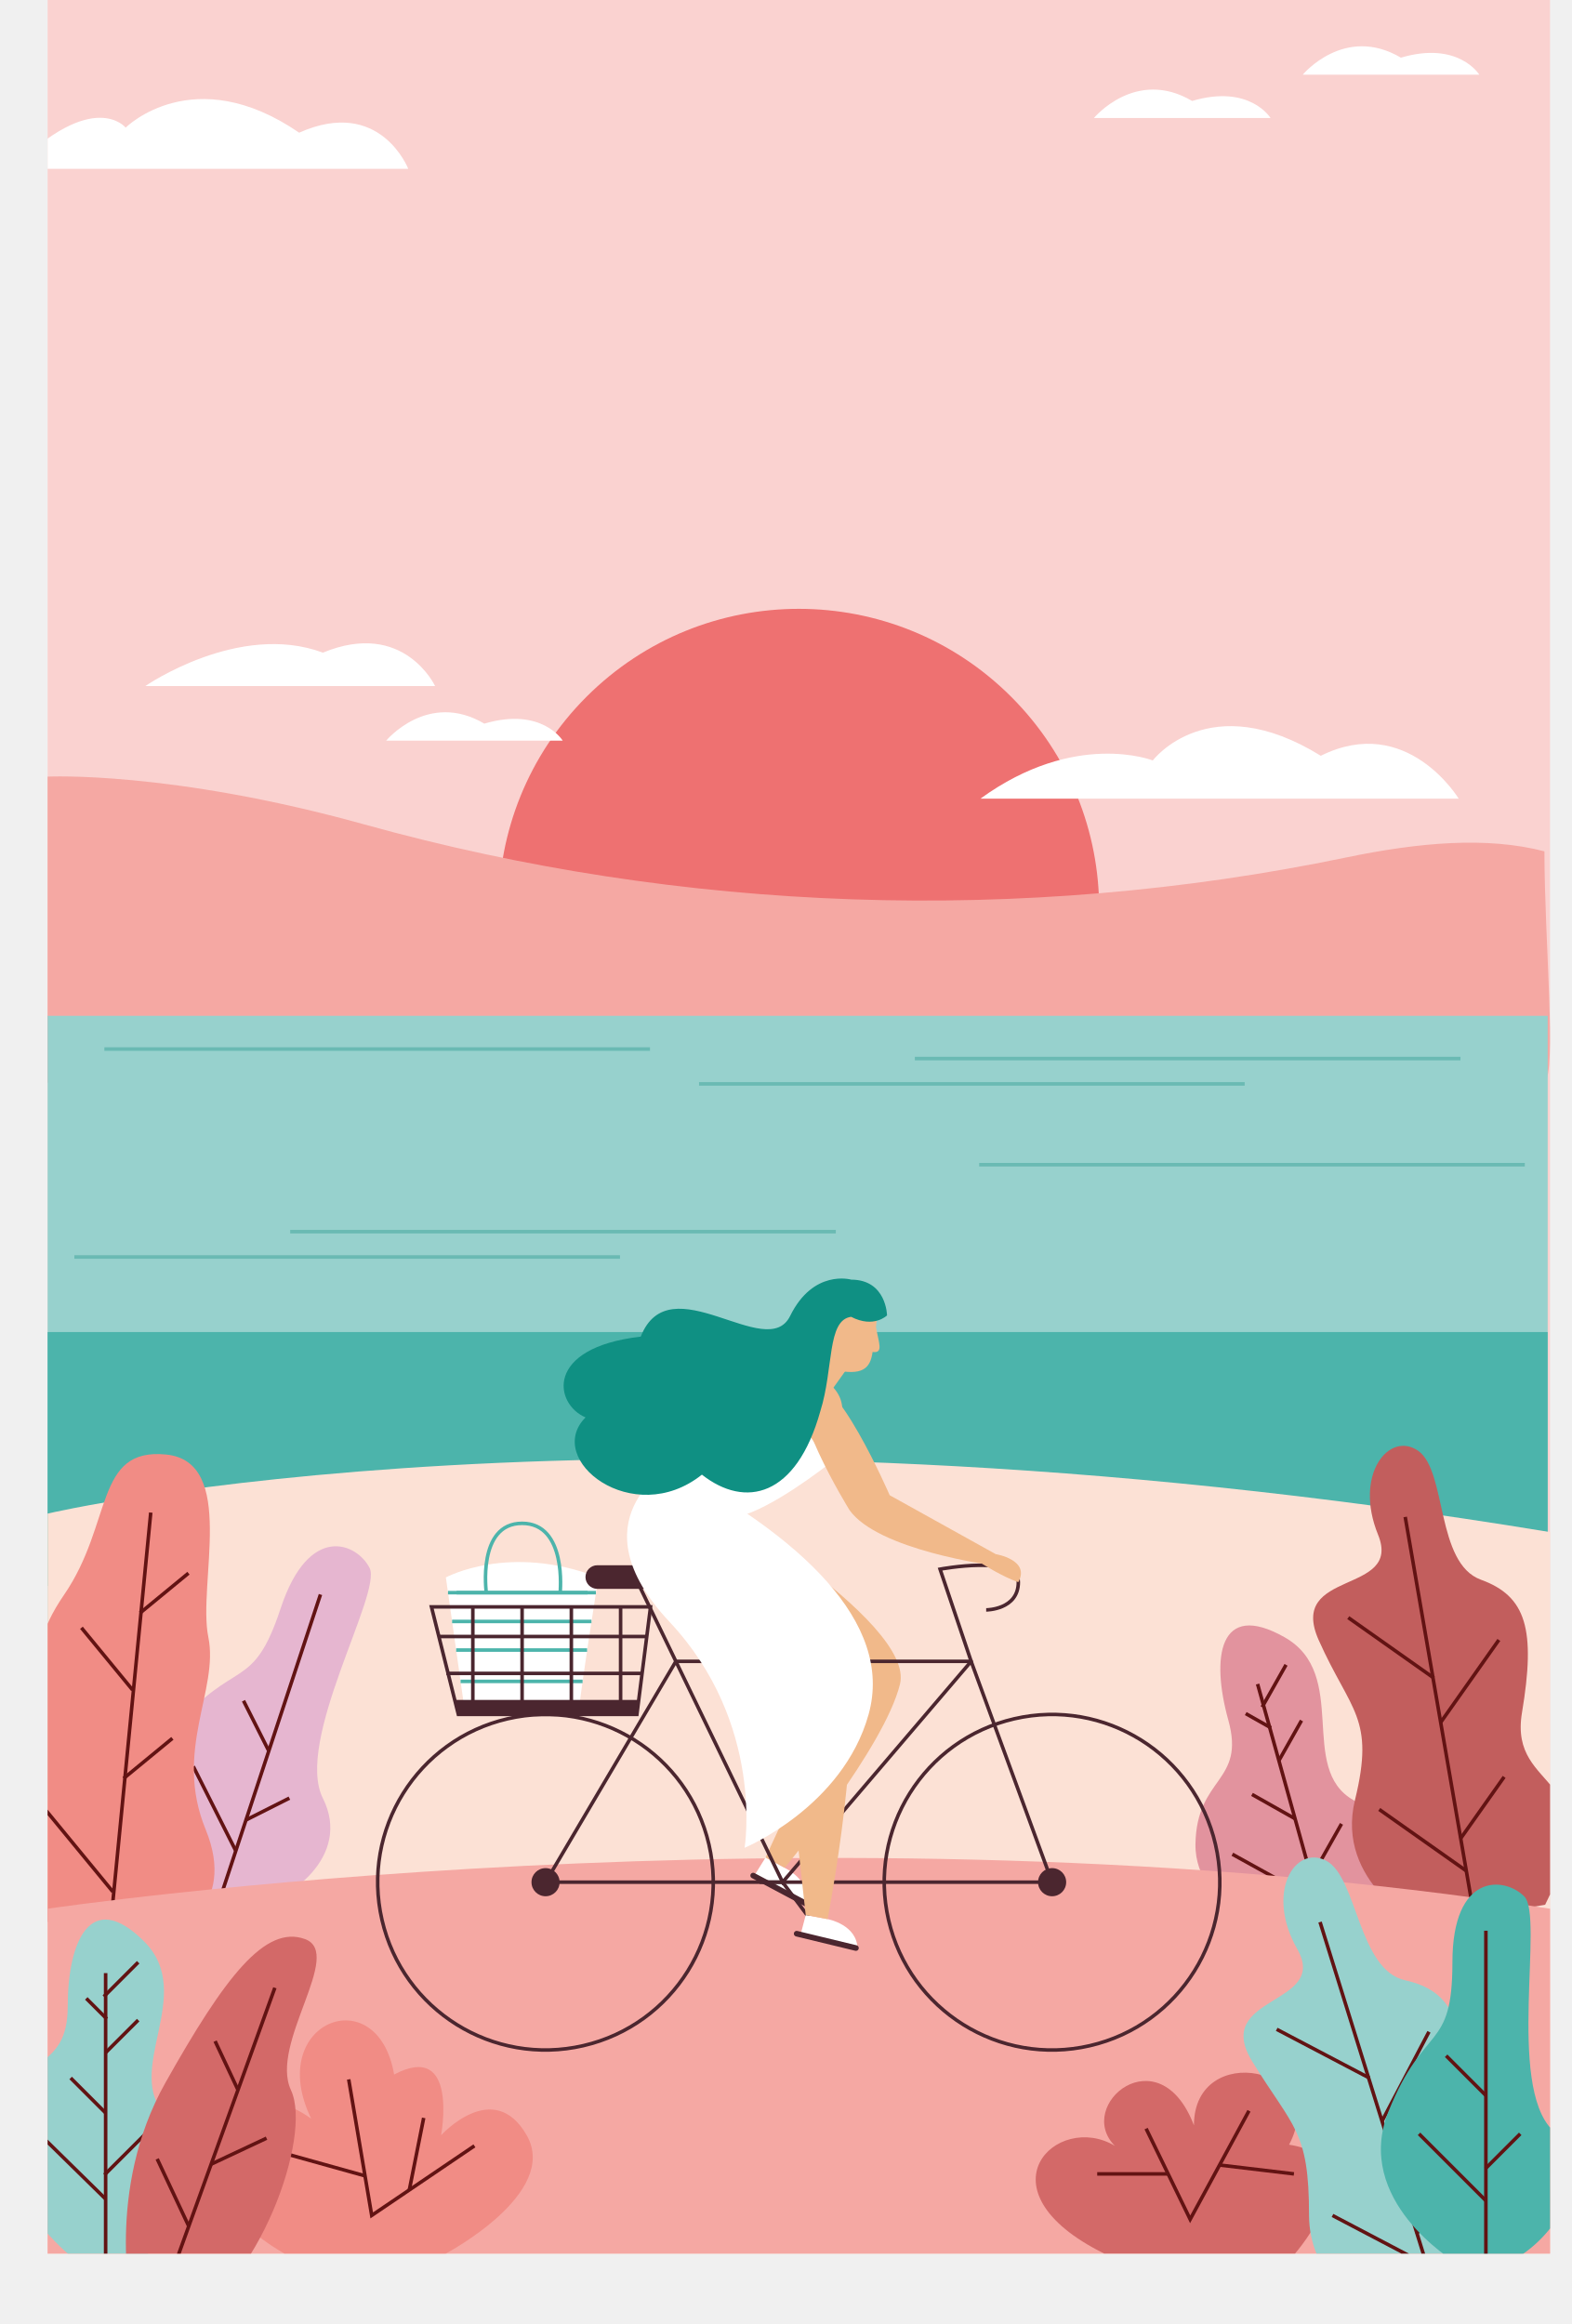
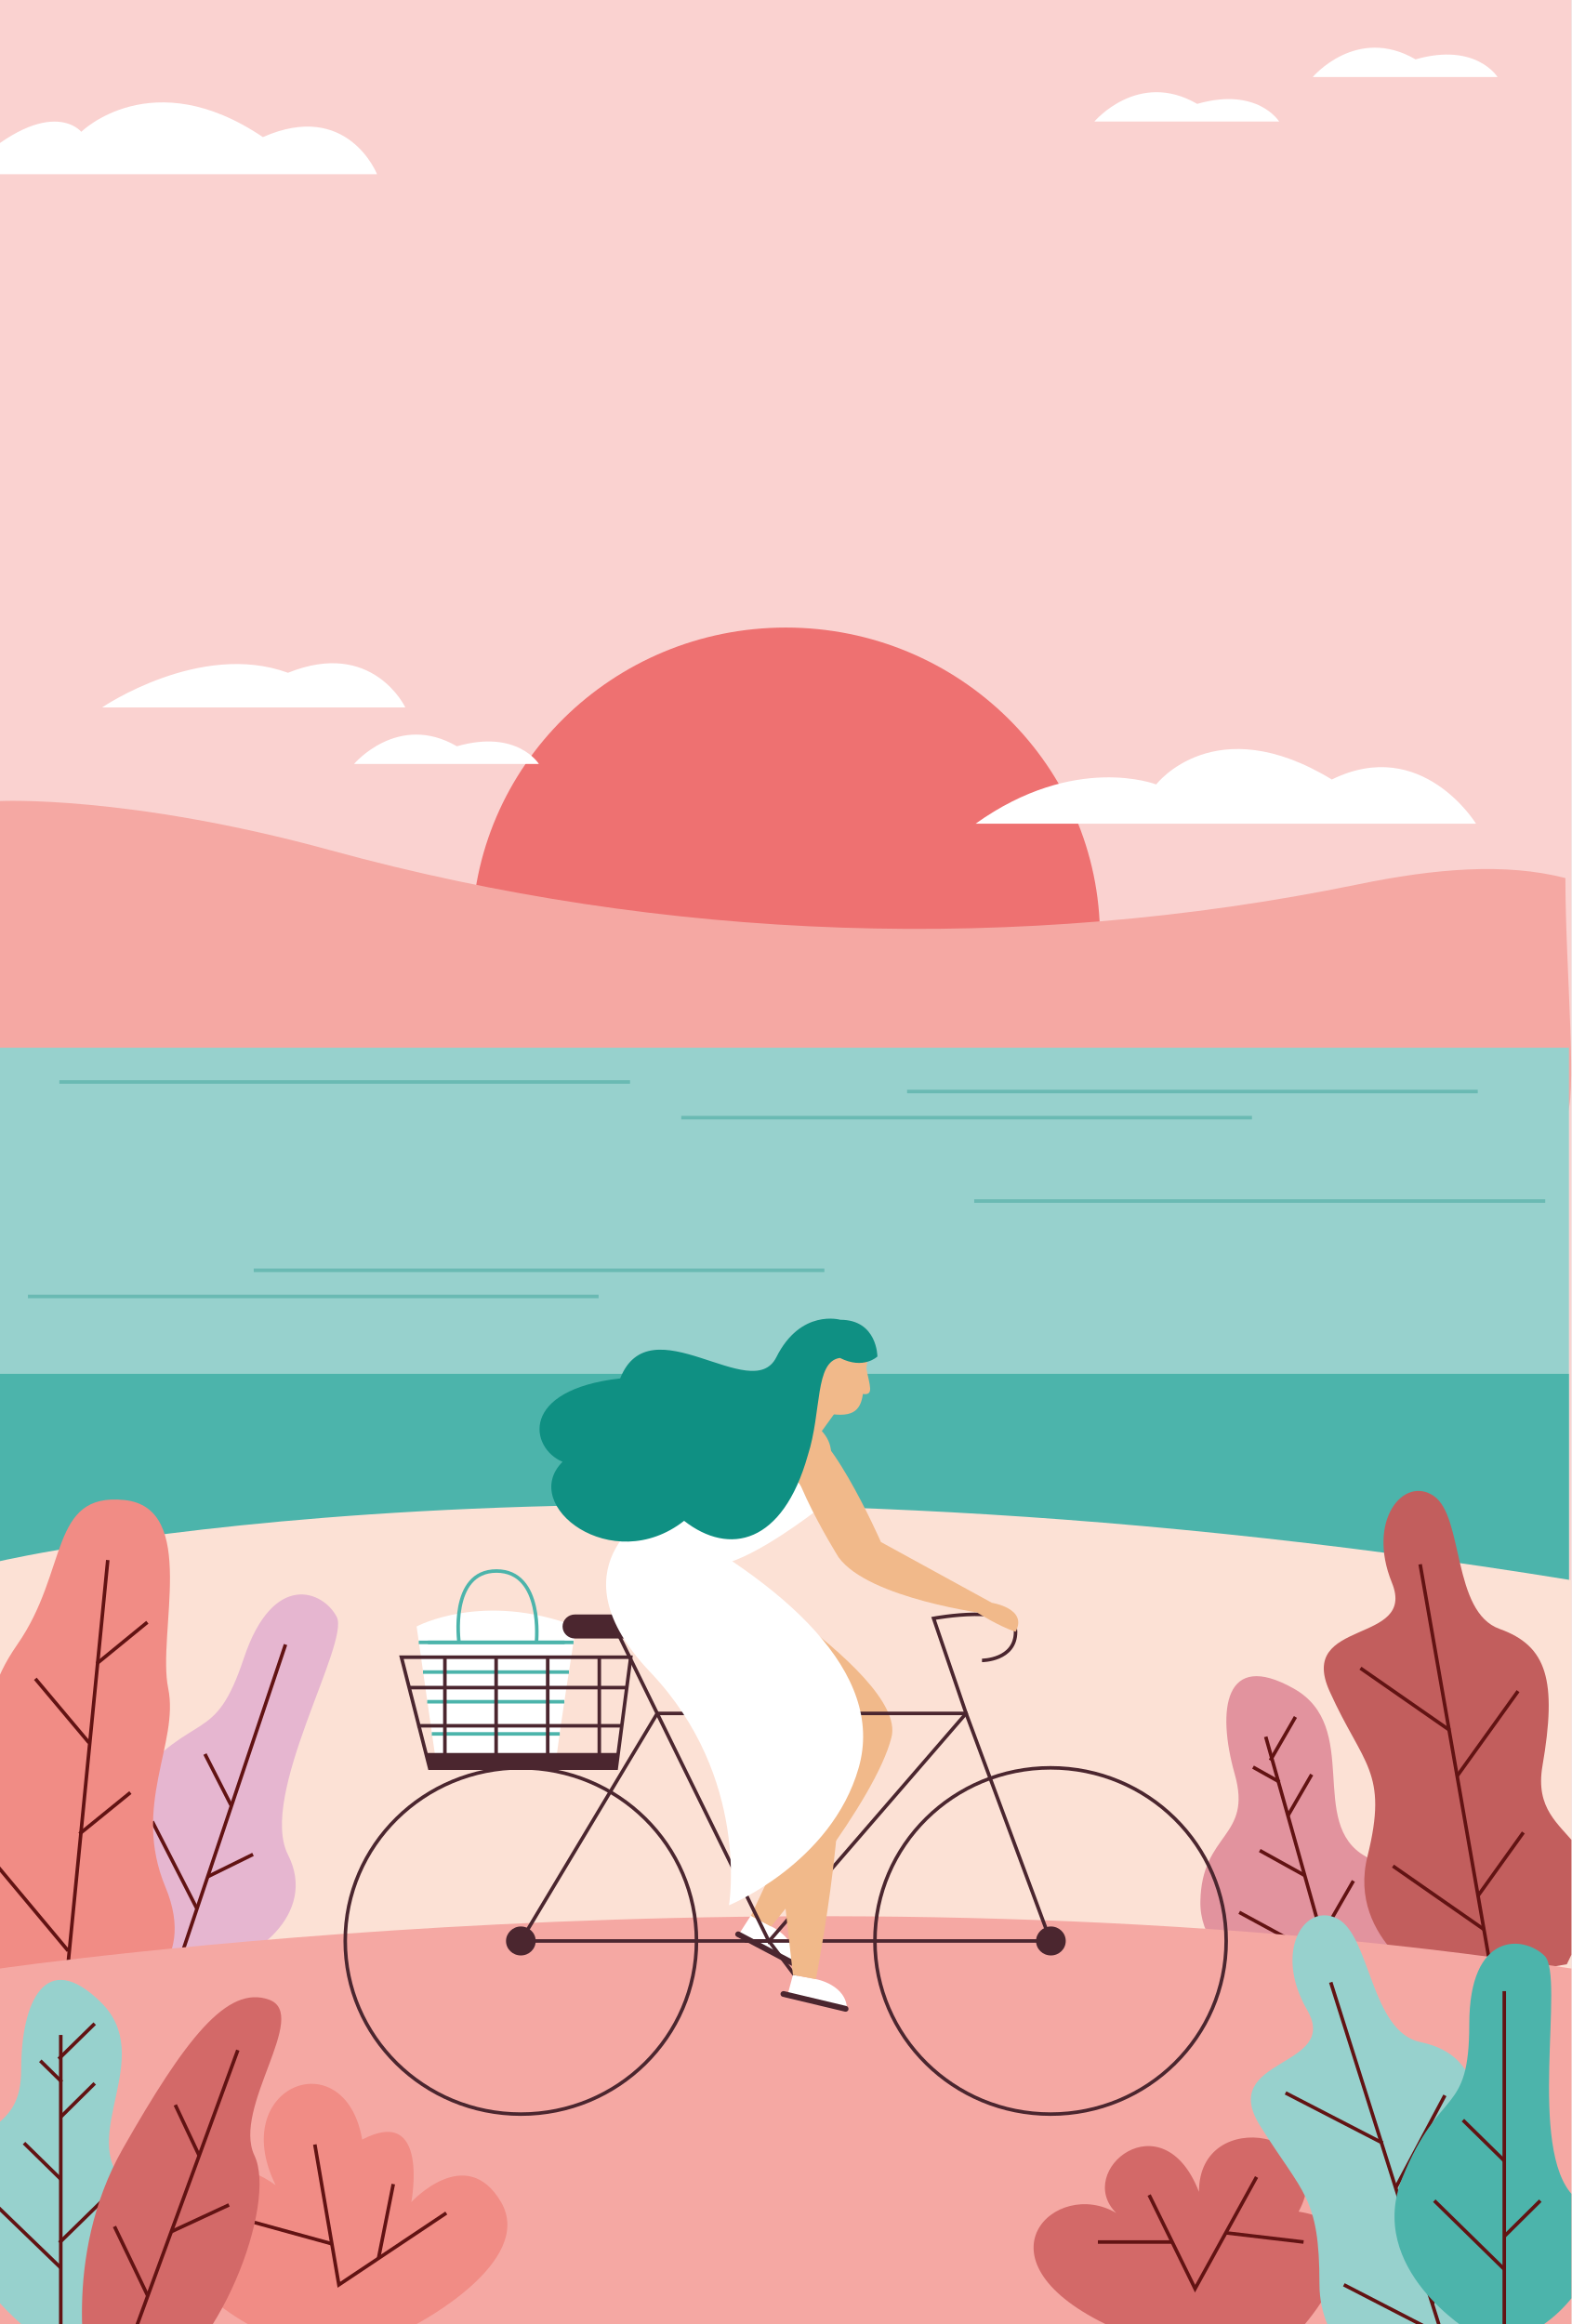
- <svg xmlns="http://www.w3.org/2000/svg" id="uuid-8d083b06-14c9-4e0a-9ca7-8e52d20c65e3" width="156.89mm" height="232.03mm" viewBox="0 0 444.72 657.73">
-   <defs>
-     <style>.uuid-fee542cb-d827-4424-8496-3e47b1b0be53{fill:#4b262f;}.uuid-ed817b72-ea6d-4217-8754-c15bd5eefc55{fill:#fff;}.uuid-97805b66-be12-491e-ab09-002e4a54b644{fill:#f1b98a;}.uuid-5facd4bb-029c-4dc2-be3c-738e0e83f423{fill:#97d1cd;}.uuid-7350f797-0018-4efa-9515-e8e4d6759f59{fill:#ee7171;}.uuid-3248cd77-bc9c-4960-b212-29dbc7106936{fill:#f18c85;}.uuid-c5bf0bce-3a7a-4821-9f1d-51b8589902f7{fill:#d36968;}.uuid-96b273d7-5d5b-4262-a2ff-9ff986306f37{stroke:#621313;}.uuid-96b273d7-5d5b-4262-a2ff-9ff986306f37,.uuid-251d2321-7431-419d-b2fc-25b79095cf71,.uuid-f9908c33-9796-46ba-8964-a58cbea7faf1,.uuid-79826f52-2c5b-44ac-b264-cf03c0e053c1,.uuid-c4d93721-81eb-4cd0-aa9f-e7097da41838{fill:none;}.uuid-96b273d7-5d5b-4262-a2ff-9ff986306f37,.uuid-251d2321-7431-419d-b2fc-25b79095cf71,.uuid-79826f52-2c5b-44ac-b264-cf03c0e053c1,.uuid-c4d93721-81eb-4cd0-aa9f-e7097da41838{stroke-miterlimit:10;}.uuid-0133b55e-bd1b-4151-a02f-c9bc35e1bb39{fill:#4cb4ab;}.uuid-b096e0b6-a6eb-4996-858b-5e8a1e6f989c{clip-path:url(#uuid-a4c3b7c9-53d1-42aa-82ed-11cfda589205);}.uuid-cb315361-3d31-46ab-8ca5-880c1285912a{fill:#e2939e;}.uuid-251d2321-7431-419d-b2fc-25b79095cf71{stroke:#6abab3;}.uuid-fbb47bb7-8f28-493b-ab1e-dca869b6a599{fill:#f5a8a3;}.uuid-9eabc5b3-6e9d-40c0-81b8-ffb3d51d92bd{fill:#0f9083;}.uuid-71c72690-e3dc-4f9e-9cd9-9ca973a6ae3c{fill:#e6b6d0;}.uuid-79826f52-2c5b-44ac-b264-cf03c0e053c1{stroke:#4cb4ab;}.uuid-876f0a91-3b66-49c3-a63b-7f46e950fed5{fill:#fce1d5;}.uuid-c4d93721-81eb-4cd0-aa9f-e7097da41838{stroke:#4b262f;}.uuid-2214e66c-b284-458d-8e6e-8535ea18818c{fill:#c25e5d;}.uuid-884b608a-a898-48ed-afba-264c99ea6782{fill:#fad2d0;}</style>
-     <clipPath id="uuid-a4c3b7c9-53d1-42aa-82ed-11cfda589205">
-       <rect class="uuid-f9908c33-9796-46ba-8964-a58cbea7faf1" x="13.47" width="425.2" height="637.8" />
-     </clipPath>
-   </defs>
+ <svg xmlns="http://www.w3.org/2000/svg" xmlns:xlink="http://www.w3.org/1999/xlink" version="1.1" id="uuid-8d083b06-14c9-4e0a-9ca7-8e52d20c65e3" x="0px" y="0px" viewBox="0 0 444.7 657.7" style="enable-background:new 0 0 444.7 657.7;" xml:space="preserve">
+   <style type="text/css">
+ 	.st0{clip-path:url(#SVGID_00000176009146242914259720000004368096395701066404_);}
+ 	.st1{fill:#FAD2D0;}
+ 	.st2{fill:#EE7171;}
+ 	.st3{fill:#F5A8A3;}
+ 	.st4{fill:#97D1CD;}
+ 	.st5{fill:#4CB4AB;}
+ 	.st6{fill:#FCE1D5;}
+ 	.st7{fill:#E2939E;}
+ 	.st8{fill:none;stroke:#621313;stroke-width:1;stroke-miterlimit:10;}
+ 	.st9{fill:#C25E5D;}
+ 	.st10{fill:#E6B6D0;}
+ 	.st11{fill:#F18C85;}
+ 	.st12{fill:#FFFFFF;}
+ 	.st13{fill:#D36968;}
+ 	.st14{fill:none;stroke:#6ABAB3;stroke-width:1;stroke-miterlimit:10;}
+ 	.st15{fill:none;stroke:#4CB4AB;stroke-width:1;stroke-miterlimit:10;}
+ 	.st16{fill:#F1B98A;}
+ 	.st17{fill:none;stroke:#4B262F;stroke-width:1;stroke-miterlimit:10;}
+ 	.st18{fill:#4B262F;}
+ 	.st19{fill:#0F9083;}
+ </style>
  <g id="uuid-cc4f861b-452c-422a-942f-8e5f24dd1a61">
    <g>
-       <g class="uuid-b096e0b6-a6eb-4996-858b-5e8a1e6f989c">
-         <g>
-           <rect class="uuid-884b608a-a898-48ed-afba-264c99ea6782" x="13.47" width="425.2" height="637.8" />
-           <circle class="uuid-7350f797-0018-4efa-9515-e8e4d6759f59" cx="226.07" cy="257.31" r="85" transform="translate(-115.73 235.22) rotate(-45)" />
-           <path class="uuid-fbb47bb7-8f28-493b-ab1e-dca869b6a599" d="M13.47,219.8s34.75-1.74,89.72,13.55c89.76,24.97,185.98,28.39,277.67,9.35,20.85-4.33,39.97-5.98,56.22-1.76,0,25.24,3.56,62.41,0,65.48s-423.61,0-423.61,0v-86.62Z" />
-           <rect class="uuid-5facd4bb-029c-4dc2-be3c-738e0e83f423" x="13.47" y="287.49" width="424.53" height="220.47" />
-           <rect class="uuid-0133b55e-bd1b-4151-a02f-c9bc35e1bb39" x="13.47" y="377" width="424.53" height="71.83" />
-           <path class="uuid-876f0a91-3b66-49c3-a63b-7f46e950fed5" d="M13.47,428.37s161.68-38.18,425.2,5.24v204.19H13.47v-209.43Z" />
+       <g>
+         <defs>
+           <rect id="SVGID_1_" width="444.7" height="657.7" />
+         </defs>
+         <clipPath id="SVGID_00000174580665806436880470000006570472388560819388_">
+           <use xlink:href="#SVGID_1_" style="overflow:visible;" />
+         </clipPath>
+         <g style="clip-path:url(#SVGID_00000174580665806436880470000006570472388560819388_);">
          <g>
+             <rect class="st1" width="444.7" height="657.7" />
+             <ellipse class="st2" cx="222.4" cy="265.3" rx="88.9" ry="87.7" />
+             <path class="st3" d="M0,226.7c0,0,36.3-1.8,93.8,14c93.9,25.7,194.5,29.3,290.4,9.6c21.8-4.5,41.8-6.2,58.8-1.8       c0,26,3.7,64.4,0,67.5C439.3,319.2,0,316,0,316L0,226.7L0,226.7z" />
+             <rect y="296.5" class="st4" width="444" height="227.4" />
+             <rect y="388.8" class="st5" width="444" height="74.1" />
+             <path class="st6" d="M0,441.8c0,0,169.1-39.4,444.7,5.4v210.6H0V441.8z" />
            <g>
-               <path class="uuid-cb315361-3d31-46ab-8ca5-880c1285912a" d="M365.07,549.57s-27.03-8.48-26.75-27.63,14.22-17.41,9.3-35.11c-4.92-17.69-2.73-34,15.89-23.48,18.63,10.52,3.6,37.13,19.56,46.14,15.96,9.02,1.49,34.65,1.49,34.65l-19.49,5.42Z" />
-               <line class="uuid-96b273d7-5d5b-4262-a2ff-9ff986306f37" x1="355.9" y1="476.6" x2="375.87" y2="548.39" />
-               <line class="uuid-96b273d7-5d5b-4262-a2ff-9ff986306f37" x1="348.76" y1="524.78" x2="373.04" y2="538.2" />
-               <line class="uuid-96b273d7-5d5b-4262-a2ff-9ff986306f37" x1="379.65" y1="516.18" x2="370.89" y2="531.7" />
-               <line class="uuid-96b273d7-5d5b-4262-a2ff-9ff986306f37" x1="354.32" y1="507.85" x2="366.51" y2="514.73" />
-               <line class="uuid-96b273d7-5d5b-4262-a2ff-9ff986306f37" x1="368.33" y1="486.94" x2="361.93" y2="498.28" />
-               <line class="uuid-96b273d7-5d5b-4262-a2ff-9ff986306f37" x1="352.54" y1="484.97" x2="359.69" y2="489.01" />
-               <line class="uuid-96b273d7-5d5b-4262-a2ff-9ff986306f37" x1="363.95" y1="471.17" x2="357.19" y2="483.14" />
+               <g>
+                 <path class="st7" d="M367.7,566.7c0,0-28.3-8.7-28-28.5c0.3-19.7,14.9-18,9.7-36.2c-5.1-18.2-2.9-35.1,16.6-24.2         c19.5,10.8,3.8,38.3,20.5,47.6c16.7,9.3,1.6,35.7,1.6,35.7L367.7,566.7L367.7,566.7z" />
+                 <line class="st8" x1="358.2" y1="491.5" x2="379" y2="565.5" />
+                 <line class="st8" x1="350.7" y1="541.2" x2="376.1" y2="555" />
+                 <line class="st8" x1="383" y1="532.3" x2="373.8" y2="548.3" />
+                 <line class="st8" x1="356.5" y1="523.7" x2="369.3" y2="530.8" />
+                 <line class="st8" x1="371.2" y1="502.2" x2="364.5" y2="513.8" />
+                 <line class="st8" x1="354.6" y1="500.1" x2="362.1" y2="504.3" />
+                 <line class="st8" x1="366.6" y1="485.9" x2="359.5" y2="498.2" />
+               </g>
+               <g>
+                 <path class="st9" d="M406.6,562.1c0,0-25.6-12.8-19.6-36.8c6-24.1-1.3-25.7-10.7-46.6c-9.5-20.9,24.8-13.1,17.6-30.8         s3.4-30.4,11.9-24.5c8.5,5.9,5.1,32.8,18.6,37.6c13.4,4.8,16.3,14.5,12.1,38.8c-4.1,24.3,26.9,16.6,6.9,56.1         C422.3,559.5,406.6,562.1,406.6,562.1L406.6,562.1z" />
+                 <line class="st8" x1="401.9" y1="442.7" x2="422.5" y2="560.7" />
+                 <line class="st8" x1="385" y1="472.1" x2="410.3" y2="489.7" />
+                 <line class="st8" x1="429.6" y1="478.6" x2="412.3" y2="502.7" />
+                 <line class="st8" x1="394.2" y1="528.1" x2="419.9" y2="546" />
+                 <line class="st8" x1="431.1" y1="518.6" x2="418.2" y2="536.6" />
+               </g>
+               <g>
+                 <path class="st10" d="M81.5,524.9C73,508.2,99.1,465,95.3,457.6c-3.8-7.4-18-13.2-26.3,11.7s-13.4,14-31.8,35.4         s4.5,47.7,4.5,47.7l15.7,5.1C71.9,555.5,90,541.6,81.5,524.9L81.5,524.9z" />
+                 <line class="st8" x1="80.8" y1="465.4" x2="50.1" y2="557" />
+                 <line class="st8" x1="43.1" y1="515.5" x2="55.7" y2="540.1" />
+                 <line class="st8" x1="58" y1="496.4" x2="65.4" y2="510.9" />
+                 <line class="st8" x1="71.6" y1="524.8" x2="58.6" y2="531.2" />
+               </g>
+               <g>
+                 <path class="st11" d="M-0.4,560.9c0,0-21.6-21.2-9.2-45s0-29.6,14.5-50.5c14.5-20.8,9-43,30.2-40.9s9.3,37.8,12.5,53.3         c3.2,15.5-10.4,33.1-0.8,56.2c9.6,23-10.1,30.5-10.1,30.5L-0.4,560.9L-0.4,560.9z" />
+                 <line class="st8" x1="30.5" y1="441.5" x2="18.4" y2="564.5" />
+                 <line class="st8" x1="10" y1="475.1" x2="25.2" y2="493.2" />
+                 <line class="st8" x1="41.7" y1="459.1" x2="27.4" y2="470.8" />
+                 <line class="st8" x1="36.9" y1="507.3" x2="22.5" y2="519" />
+                 <line class="st8" x1="-3.5" y1="524.8" x2="19.3" y2="552.1" />
+               </g>
+             </g>
+             <path class="st3" d="M0,557.1c0,0,227.9-33.3,444.7,0v100.6H0V557.1z" />
+             <path class="st12" d="M-10.4,49.3h117.1c0,0-8.3-21.1-32.3-10.5c-31.4-21.2-51.4-1.5-51.4-1.5S13.6,25.6-10.4,49.3z" />
+             <path class="st12" d="M28.9,200.2h85.8c0,0-9.2-19.5-33.2-9.8C56.6,181.3,28.9,200.2,28.9,200.2z" />
+             <path class="st12" d="M309.7,34.4H362c0,0-6.1-9.9-23.2-5C322.1,19.7,309.7,34.4,309.7,34.4z" />
+             <path class="st12" d="M371.5,21.8h52.3c0,0-6.1-9.9-23.2-5C383.9,7.1,371.5,21.8,371.5,21.8z" />
+             <path class="st12" d="M100.2,216.2h52.3c0,0-6.1-9.9-23.2-5C112.6,201.5,100.2,216.2,100.2,216.2z" />
+             <path class="st12" d="M276.1,233.1h141.6c0,0-15.3-25-40.8-12.5c-33.2-20.2-49.7,1.4-49.7,1.4S304.2,213,276.1,233.1       L276.1,233.1z" />
+             <g>
+               <g>
+                 <path class="st11" d="M78,618.4c-13.9-28.2,19.6-41.1,24.5-12.9c19.2-10,13.9,17.7,13.9,17.7s15.5-16.9,25.4,0         c9.8,16.9-23.9,34.5-23.9,34.5H70.1C30.2,635.1,51.8,599.8,78,618.4L78,618.4z" />
+                 <line class="st8" x1="111.3" y1="618.1" x2="107.1" y2="639.2" />
+                 <polyline class="st8" points="126.3,626.3 95.9,646.6 89.1,606.9        " />
+                 <line class="st8" x1="63.8" y1="626.7" x2="93.9" y2="635" />
+               </g>
+               <g>
+                 <path class="st13" d="M315.9,626.3c-12.1-11.9,13.1-32.6,23.4-6c0-25,40.4-16.9,28.2,5.6c26.2,4,1.8,31.8,1.8,31.8h-56.5         C274.7,639.1,298.8,616.1,315.9,626.3L315.9,626.3z" />
+                 <polyline class="st8" points="355.6,616.1 338.2,647.7 325.2,621.2        " />
+                 <line class="st8" x1="368.9" y1="634.5" x2="346.9" y2="631.9" />
+                 <line class="st8" x1="310.7" y1="634.5" x2="331.7" y2="634.5" />
+               </g>
+               <g>
+                 <path class="st4" d="M6,657.7c0,0-24.9-20.9-19.2-39.9C-7.6,598.9,6,604.5,6,585.6c0-18.9,6.8-34.5,22.6-18.9         c15.8,15.6-6.8,37.9,6.8,51.3c13.6,13.4-5.6,39.9-5.6,39.9H6z" />
+                 <line class="st8" x1="17.2" y1="575.9" x2="17.2" y2="657.7" />
+                 <line class="st8" x1="-3.5" y1="621.8" x2="17.2" y2="641.8" />
+                 <line class="st8" x1="30" y1="621.8" x2="16.8" y2="634.7" />
+                 <line class="st8" x1="6.8" y1="606.5" x2="17.2" y2="616.7" />
+                 <line class="st8" x1="26.8" y1="589.6" x2="17.2" y2="599.1" />
+                 <line class="st8" x1="11.4" y1="583.2" x2="17.5" y2="589.2" />
+                 <line class="st8" x1="26.8" y1="572.7" x2="16.6" y2="582.7" />
+               </g>
+               <g>
+                 <path class="st13" d="M72,610c-6.4-13.5,15.9-39.9,4.1-44.1S52.5,576.9,34.8,608c-17.7,31.1-9.9,65.1-9.9,65.1l14.6,5.2         C62.3,667.7,78.5,623.5,72,610L72,610z" />
+                 <line class="st8" x1="67.3" y1="580.2" x2="32.3" y2="675.7" />
+                 <line class="st8" x1="32.4" y1="630.1" x2="41.8" y2="649.7" />
+                 <line class="st8" x1="64.8" y1="624" x2="48.4" y2="631.6" />
+                 <line class="st8" x1="49.6" y1="595.7" x2="56.3" y2="609.9" />
+               </g>
+               <g>
+                 <path class="st4" d="M388,672.7c0,0-14.6-8.8-14.6-26.3c0-24.8-4.6-25.3-16.8-44.8c-12.2-19.5,22.9-16.2,13.3-32.8         c-9.6-16.6-0.7-30.6,8.6-25.8s9.4,31.9,23.4,34.9c13.9,3,18,12.3,17.2,36.9c-0.9,24.6,28.9,13,14.2,54.7         C412.9,675.8,388,672.7,388,672.7L388,672.7z" />
+                 <line class="st8" x1="376.6" y1="561" x2="412.7" y2="675.3" />
+                 <line class="st8" x1="363.8" y1="592.3" x2="391.3" y2="606.5" />
+                 <line class="st8" x1="408.9" y1="593" x2="395" y2="619.1" />
+                 <line class="st8" x1="380.3" y1="646.6" x2="408.2" y2="661" />
+                 <line class="st8" x1="415.7" y1="632.4" x2="405.3" y2="652" />
+               </g>
+               <g>
+                 <path class="st5" d="M445.4,621.6c-13.4-13.2-2.4-62.3-8.3-68.1c-5.9-5.8-21.3-7-21.3,19.3s-8.3,17.4-18.9,43.4         c-10.6,26,19.5,43.9,19.5,43.9H433C445.9,653.6,458.8,634.8,445.4,621.6L445.4,621.6z" />
+                 <line class="st8" x1="425.7" y1="563.5" x2="425.7" y2="660" />
+                 <line class="st8" x1="405.9" y1="622.8" x2="425.7" y2="642.2" />
+                 <line class="st8" x1="414" y1="600" x2="425.7" y2="611.5" />
+                 <line class="st8" x1="435.9" y1="622.8" x2="425.7" y2="632.9" />
+               </g>
            </g>
            <g>
-               <path class="uuid-2214e66c-b284-458d-8e6e-8535ea18818c" d="M402.24,545.12s-24.48-12.39-18.77-35.72c5.71-23.33-1.2-24.91-10.25-45.17-9.06-20.25,23.75-12.74,16.78-29.87-6.97-17.13,3.22-29.49,11.37-23.74s4.92,31.81,17.75,36.47c12.84,4.66,15.54,14.07,11.61,37.6s25.73,16.12,6.55,54.38c-20.03,3.46-35.05,6.05-35.05,6.05Z" />
-               <line class="uuid-96b273d7-5d5b-4262-a2ff-9ff986306f37" x1="397.68" y1="429.32" x2="417.43" y2="543.74" />
-               <line class="uuid-96b273d7-5d5b-4262-a2ff-9ff986306f37" x1="381.56" y1="457.81" x2="405.77" y2="474.9" />
-               <line class="uuid-96b273d7-5d5b-4262-a2ff-9ff986306f37" x1="424.18" y1="464.13" x2="407.71" y2="487.47" />
-               <line class="uuid-96b273d7-5d5b-4262-a2ff-9ff986306f37" x1="390.33" y1="512.1" x2="414.96" y2="529.48" />
-               <line class="uuid-96b273d7-5d5b-4262-a2ff-9ff986306f37" x1="425.68" y1="502.89" x2="413.32" y2="520.39" />
+               <line class="st14" x1="7.9" y1="366.9" x2="169.4" y2="366.9" />
+               <line class="st14" x1="71.8" y1="359.5" x2="233.3" y2="359.5" />
+               <line class="st14" x1="192.8" y1="316.3" x2="354.3" y2="316.3" />
+               <line class="st14" x1="16.8" y1="306.2" x2="178.3" y2="306.2" />
+               <line class="st14" x1="256.7" y1="308.9" x2="418.2" y2="308.9" />
+               <line class="st14" x1="275.7" y1="339.9" x2="437.3" y2="339.9" />
            </g>
-             <g>
-               <path class="uuid-71c72690-e3dc-4f9e-9cd9-9ca973a6ae3c" d="M91.39,508.99c-8.16-16.21,16.8-58.07,13.21-65.21-3.59-7.13-17.18-12.81-25.16,11.36s-12.8,13.56-30.36,34.31,4.35,46.24,4.35,46.24l15.01,4.96c13.74-2,31.1-15.46,22.95-31.67Z" />
-               <line class="uuid-96b273d7-5d5b-4262-a2ff-9ff986306f37" x1="90.69" y1="451.27" x2="61.33" y2="540.16" />
-               <line class="uuid-96b273d7-5d5b-4262-a2ff-9ff986306f37" x1="54.69" y1="499.92" x2="66.68" y2="523.73" />
-               <line class="uuid-96b273d7-5d5b-4262-a2ff-9ff986306f37" x1="68.91" y1="481.34" x2="76.02" y2="495.46" />
-               <line class="uuid-96b273d7-5d5b-4262-a2ff-9ff986306f37" x1="81.89" y1="508.9" x2="69.52" y2="515.13" />
-             </g>
-             <g>
-               <path class="uuid-3248cd77-bc9c-4960-b212-29dbc7106936" d="M13.09,543.89s-20.69-20.56-8.8-43.6c11.89-23.04-.04-28.74,13.84-48.94,13.88-20.21,8.6-41.67,28.83-39.7,20.23,1.97,8.91,36.66,11.99,51.66s-9.93,32.11-.76,54.45c9.17,22.34-9.69,29.58-9.69,29.58l-35.4-3.45Z" />
-               <line class="uuid-96b273d7-5d5b-4262-a2ff-9ff986306f37" x1="42.66" y1="428.08" x2="31.04" y2="547.4" />
-               <line class="uuid-96b273d7-5d5b-4262-a2ff-9ff986306f37" x1="23.04" y1="460.69" x2="37.52" y2="478.29" />
-               <line class="uuid-96b273d7-5d5b-4262-a2ff-9ff986306f37" x1="53.33" y1="445.24" x2="39.64" y2="456.5" />
-               <line class="uuid-96b273d7-5d5b-4262-a2ff-9ff986306f37" x1="48.78" y1="491.98" x2="34.99" y2="503.32" />
-               <line class="uuid-96b273d7-5d5b-4262-a2ff-9ff986306f37" x1="10.12" y1="508.87" x2="31.95" y2="535.41" />
-             </g>
-           </g>
-           <path class="uuid-fbb47bb7-8f28-493b-ab1e-dca869b6a599" d="M13.47,540.2s217.88-32.33,425.2,0v97.6H13.47v-97.6Z" />
-           <path class="uuid-ed817b72-ea6d-4217-8754-c15bd5eefc55" d="M3.53,47.78H115.53s-7.94-20.46-30.87-10.23c-29.98-20.55-49.1-1.43-49.1-1.43,0,0-9.06-11.31-32.03,11.66Z" />
-           <path class="uuid-ed817b72-ea6d-4217-8754-c15bd5eefc55" d="M41.11,194.17H123.13s-8.82-18.92-31.75-9.46c-23.81-8.87-50.27,9.46-50.27,9.46Z" />
-           <path class="uuid-ed817b72-ea6d-4217-8754-c15bd5eefc55" d="M309.59,33.39h49.97s-5.87-9.64-22.19-4.82c-15.98-9.42-27.78,4.82-27.78,4.82Z" />
-           <path class="uuid-ed817b72-ea6d-4217-8754-c15bd5eefc55" d="M368.68,21.14h49.97s-5.87-9.64-22.19-4.82c-15.98-9.42-27.78,4.82-27.78,4.82Z" />
-           <path class="uuid-ed817b72-ea6d-4217-8754-c15bd5eefc55" d="M109.28,209.62h49.97s-5.87-9.64-22.19-4.82c-15.98-9.42-27.78,4.82-27.78,4.82Z" />
-           <path class="uuid-ed817b72-ea6d-4217-8754-c15bd5eefc55" d="M277.47,226.03h135.34s-14.63-24.26-39.02-12.13c-31.7-19.62-47.55,1.32-47.55,1.32,0,0-21.95-8.67-48.77,10.81Z" />
-           <g>
-             <g>
-               <path class="uuid-3248cd77-bc9c-4960-b212-29dbc7106936" d="M88.07,599.63c-13.29-27.37,18.77-39.88,23.46-12.51,18.38-9.7,13.29,17.2,13.29,17.2,0,0,14.86-16.42,24.24,0,9.38,16.42-22.89,33.47-22.89,33.47h-45.7c-38.09-21.9-17.43-56.15,7.6-38.17Z" />
-               <line class="uuid-96b273d7-5d5b-4262-a2ff-9ff986306f37" x1="119.9" y1="599.4" x2="115.84" y2="619.79" />
-               <polyline class="uuid-96b273d7-5d5b-4262-a2ff-9ff986306f37" points="134.26 607.31 105.19 627 98.68 588.5" />
-               <line class="uuid-96b273d7-5d5b-4262-a2ff-9ff986306f37" x1="74.43" y1="607.75" x2="103.29" y2="615.8" />
-             </g>
-             <g>
-               <path class="uuid-c5bf0bce-3a7a-4821-9f1d-51b8589902f7" d="M315.54,607.35c-11.55-11.55,12.51-31.64,22.35-5.84,0-24.24,38.65-16.42,26.92,5.47,25.02,3.91,1.7,30.81,1.7,30.81h-54.03c-36.37-18.01-13.35-40.4,3.07-30.45Z" />
-               <polyline class="uuid-96b273d7-5d5b-4262-a2ff-9ff986306f37" points="353.46 597.39 336.82 628.1 324.35 602.43" />
-               <line class="uuid-96b273d7-5d5b-4262-a2ff-9ff986306f37" x1="366.19" y1="615.25" x2="345.14" y2="612.74" />
-               <line class="uuid-96b273d7-5d5b-4262-a2ff-9ff986306f37" x1="310.51" y1="615.25" x2="330.58" y2="615.25" />
-             </g>
-             <g>
-               <path class="uuid-5facd4bb-029c-4dc2-be3c-738e0e83f423" d="M19.16,637.8s-23.77-20.28-18.37-38.65c5.4-18.37,18.37-12.96,18.37-31.33s6.48-33.49,21.61-18.37c15.12,15.12-6.48,36.73,6.48,49.7,12.96,12.96-5.37,38.65-5.37,38.65H19.16Z" />
-               <line class="uuid-96b273d7-5d5b-4262-a2ff-9ff986306f37" x1="29.89" y1="558.42" x2="29.89" y2="637.8" />
-               <line class="uuid-96b273d7-5d5b-4262-a2ff-9ff986306f37" x1="10.09" y1="602.92" x2="29.89" y2="622.36" />
-               <line class="uuid-96b273d7-5d5b-4262-a2ff-9ff986306f37" x1="42.17" y1="602.92" x2="29.56" y2="615.52" />
-               <line class="uuid-96b273d7-5d5b-4262-a2ff-9ff986306f37" x1="19.99" y1="588.1" x2="29.89" y2="598" />
-               <line class="uuid-96b273d7-5d5b-4262-a2ff-9ff986306f37" x1="39.1" y1="571.72" x2="29.89" y2="580.92" />
-               <line class="uuid-96b273d7-5d5b-4262-a2ff-9ff986306f37" x1="24.41" y1="565.58" x2="30.22" y2="571.39" />
-               <line class="uuid-96b273d7-5d5b-4262-a2ff-9ff986306f37" x1="39.1" y1="555.35" x2="29.38" y2="565.07" />
-             </g>
-             <g>
-               <path class="uuid-c5bf0bce-3a7a-4821-9f1d-51b8589902f7" d="M82.34,591.53c-6.16-13.12,15.18-38.69,3.94-42.75-11.24-4.06-22.59,10.6-39.54,40.79s-9.49,63.14-9.49,63.14l13.92,5.03c21.86-10.26,37.33-53.08,31.17-66.2Z" />
-               <line class="uuid-96b273d7-5d5b-4262-a2ff-9ff986306f37" x1="77.78" y1="562.58" x2="44.31" y2="655.25" />
-               <line class="uuid-96b273d7-5d5b-4262-a2ff-9ff986306f37" x1="44.48" y1="611.01" x2="53.41" y2="630.05" />
-               <line class="uuid-96b273d7-5d5b-4262-a2ff-9ff986306f37" x1="75.42" y1="605.14" x2="59.75" y2="612.5" />
-               <line class="uuid-96b273d7-5d5b-4262-a2ff-9ff986306f37" x1="60.87" y1="577.68" x2="67.32" y2="591.42" />
-             </g>
-             <g>
-               <path class="uuid-5facd4bb-029c-4dc2-be3c-738e0e83f423" d="M384.44,652.35s-13.98-8.54-13.98-25.46c0-24.02-4.44-24.54-16.06-43.44-11.62-18.9,21.89-15.73,12.74-31.81-9.14-16.08-.66-29.66,8.18-25.02,8.84,4.64,9.03,30.9,22.36,33.84,13.33,2.94,17.24,11.92,16.42,35.76-.82,23.84,27.62,12.62,13.59,53.06-19.41,6.04-43.25,3.06-43.25,3.06Z" />
-               <line class="uuid-96b273d7-5d5b-4262-a2ff-9ff986306f37" x1="373.58" y1="543.97" x2="408.09" y2="654.84" />
-               <line class="uuid-96b273d7-5d5b-4262-a2ff-9ff986306f37" x1="361.31" y1="574.33" x2="387.55" y2="588.11" />
-               <line class="uuid-96b273d7-5d5b-4262-a2ff-9ff986306f37" x1="404.4" y1="575.03" x2="391.12" y2="600.32" />
-               <line class="uuid-96b273d7-5d5b-4262-a2ff-9ff986306f37" x1="377.1" y1="627.01" x2="403.79" y2="641.02" />
-               <line class="uuid-96b273d7-5d5b-4262-a2ff-9ff986306f37" x1="410.94" y1="613.26" x2="400.98" y2="632.23" />
-             </g>
-             <g>
-               <path class="uuid-0133b55e-bd1b-4151-a02f-c9bc35e1bb39" d="M439.27,602.77c-12.83-12.83-2.26-60.41-7.9-66.06-5.65-5.65-20.33-6.78-20.33,18.68s-7.9,16.89-18.07,42.11c-10.16,25.21,18.63,42.54,18.63,42.54h15.81c12.42-6.21,24.69-24.44,11.86-37.26Z" />
-               <line class="uuid-96b273d7-5d5b-4262-a2ff-9ff986306f37" x1="420.51" y1="546.42" x2="420.51" y2="640.03" />
-               <line class="uuid-96b273d7-5d5b-4262-a2ff-9ff986306f37" x1="401.59" y1="603.91" x2="420.44" y2="622.76" />
-               <line class="uuid-96b273d7-5d5b-4262-a2ff-9ff986306f37" x1="409.26" y1="581.81" x2="420.44" y2="592.99" />
-               <line class="uuid-96b273d7-5d5b-4262-a2ff-9ff986306f37" x1="430.23" y1="603.91" x2="420.44" y2="613.7" />
-             </g>
-           </g>
-           <g>
-             <line class="uuid-251d2321-7431-419d-b2fc-25b79095cf71" x1="21.04" y1="355.75" x2="175.46" y2="355.75" />
-             <line class="uuid-251d2321-7431-419d-b2fc-25b79095cf71" x1="82.12" y1="348.58" x2="236.54" y2="348.58" />
-             <line class="uuid-251d2321-7431-419d-b2fc-25b79095cf71" x1="197.83" y1="306.76" x2="352.25" y2="306.76" />
-             <line class="uuid-251d2321-7431-419d-b2fc-25b79095cf71" x1="29.53" y1="296.9" x2="183.95" y2="296.9" />
-             <line class="uuid-251d2321-7431-419d-b2fc-25b79095cf71" x1="258.9" y1="299.59" x2="413.32" y2="299.59" />
-             <line class="uuid-251d2321-7431-419d-b2fc-25b79095cf71" x1="277.11" y1="329.63" x2="431.53" y2="329.63" />
          </g>
        </g>
      </g>
      <g>
        <g>
-           <path class="uuid-ed817b72-ea6d-4217-8754-c15bd5eefc55" d="M131.35,482.96l-5.17-36.52s17.92-9.8,43.15,0c-4.53,28.64-5.4,36.56-5.4,36.56l-32.58-.05Z" />
-           <line class="uuid-79826f52-2c5b-44ac-b264-cf03c0e053c1" x1="129.21" y1="450.75" x2="166.29" y2="450.75" />
-           <line class="uuid-79826f52-2c5b-44ac-b264-cf03c0e053c1" x1="127.94" y1="458.9" x2="167.38" y2="458.9" />
-           <line class="uuid-79826f52-2c5b-44ac-b264-cf03c0e053c1" x1="129.09" y1="466.99" x2="166.15" y2="466.99" />
-           <line class="uuid-79826f52-2c5b-44ac-b264-cf03c0e053c1" x1="130.34" y1="475.86" x2="164.87" y2="475.86" />
-           <line class="uuid-79826f52-2c5b-44ac-b264-cf03c0e053c1" x1="126.78" y1="450.75" x2="168.64" y2="450.75" />
-           <path class="uuid-79826f52-2c5b-44ac-b264-cf03c0e053c1" d="M137.62,450.75s-2.65-19.62,10.13-19.62,10.77,19.62,10.77,19.62" />
+           <path class="st12" d="M123.3,498l-5.4-37.7c0,0,18.7-10.1,45.1,0c-4.7,29.5-5.6,37.7-5.6,37.7L123.3,498L123.3,498z" />
+           <line class="st15" x1="121.1" y1="464.8" x2="159.8" y2="464.8" />
+           <line class="st15" x1="119.7" y1="473.2" x2="161" y2="473.2" />
+           <line class="st15" x1="120.9" y1="481.6" x2="159.7" y2="481.6" />
+           <line class="st15" x1="122.2" y1="490.7" x2="158.4" y2="490.7" />
+           <line class="st15" x1="118.5" y1="464.8" x2="162.3" y2="464.8" />
+           <path class="st15" d="M129.9,464.8c0,0-2.8-20.2,10.6-20.2s11.3,20.2,11.3,20.2" />
        </g>
-         <path class="uuid-97805b66-be12-491e-ab09-002e4a54b644" d="M247.39,368.31s1.27,1.82,.52,7.29c.75,4.45,2.23,7.47-.97,7.03-.65,4.71-2.87,6.84-11.05,5.03-6.5-1.44-7.37-11.75-3.25-18.93,4.12-7.18,12.52-6.02,14.74-.42Z" />
-         <polygon class="uuid-97805b66-be12-491e-ab09-002e4a54b644" points="232.05 382.69 226.8 391.12 233.29 396.34 239.53 387.59 232.05 382.69" />
-         <path class="uuid-ed817b72-ea6d-4217-8754-c15bd5eefc55" d="M216.66,525.71l5.18,2.82s7.89,3.49,6.23,10.27l-14.61-7.95,3.19-5.14Z" />
-         <path class="uuid-97805b66-be12-491e-ab09-002e4a54b644" d="M195.66,421.7s-34.65,16.6-.09,36.45l42.3,21.63-21.22,45.93,5.45,2.88s28.2-33.99,32.6-51.96c4.4-17.98-59.05-54.92-59.05-54.92Z" />
-         <circle class="uuid-c4d93721-81eb-4cd0-aa9f-e7097da41838" cx="154.39" cy="532.69" r="47.48" transform="translate(-115.98 48.44) rotate(-13.01)" />
-         <circle class="uuid-c4d93721-81eb-4cd0-aa9f-e7097da41838" cx="297.75" cy="532.69" r="47.48" transform="translate(-112.3 80.72) rotate(-13.01)" />
-         <polygon class="uuid-c4d93721-81eb-4cd0-aa9f-e7097da41838" points="222.65 532.69 154.39 532.69 191.27 470.19 274.83 470.19 297.75 532.69 222.65 532.69" />
-         <path class="uuid-fee542cb-d827-4424-8496-3e47b1b0be53" d="M228.01,539.62l-15.24-8.1c-.39-.21-.53-.69-.33-1.08h0c.21-.39,.69-.53,1.08-.33l15.24,8.1c.39,.21,.53,.69,.33,1.08h0c-.21,.39-.69,.53-1.08,.33Z" />
-         <path class="uuid-c4d93721-81eb-4cd0-aa9f-e7097da41838" d="M178.66,444.1l42.82,88.59,53.36-62.5-8.8-26.09s22.15-4.17,22.15,3.68-9.1,7.85-9.1,7.85" />
-         <path class="uuid-fee542cb-d827-4424-8496-3e47b1b0be53" d="M189.36,449.67h-20.33c-1.84,0-3.34-1.5-3.34-3.34h0c0-1.84,1.5-3.34,3.34-3.34h20.33c1.84,0,3.34,1.5,3.34,3.34h0c0,1.84-1.5,3.34-3.34,3.34Z" />
-         <path class="uuid-97805b66-be12-491e-ab09-002e4a54b644" d="M281.81,439.85s9.86,1.59,6.37,7.93c-4.55-1.56-10.28-5.24-10.28-5.24l3.9-2.68Z" />
-         <path class="uuid-97805b66-be12-491e-ab09-002e4a54b644" d="M189.48,415.25s31.08-39.06,46.21-22.72c13.66,14.74-29.53,36.15-29.53,36.15l-16.68-13.43Z" />
-         <path class="uuid-fee542cb-d827-4424-8496-3e47b1b0be53" d="M150.41,532.69c0,2.2,1.78,3.98,3.98,3.98s3.98-1.78,3.98-3.98-1.78-3.98-3.98-3.98-3.98,1.78-3.98,3.98Z" />
-         <path class="uuid-ed817b72-ea6d-4217-8754-c15bd5eefc55" d="M182.18,421.7s18.71-22.85,32.41-29.26c14.79,10.85,19.73,22.07,19.73,22.07,0,0-16.28,12.86-25.61,14.72-6.89,1.38-26.53-7.54-26.53-7.54Z" />
-         <path class="uuid-fee542cb-d827-4424-8496-3e47b1b0be53" d="M293.77,532.69c0,2.2,1.78,3.98,3.98,3.98s3.98-1.78,3.98-3.98-1.78-3.98-3.98-3.98-3.98,1.78-3.98,3.98Z" />
-         <path class="uuid-97805b66-be12-491e-ab09-002e4a54b644" d="M240.38,427.33s-19.2-31.04-11.79-35.84c7.42-4.8,23.19,31.68,23.19,31.68l30.04,16.69-.92,3.14s-32.46-4.24-40.52-15.66Z" />
-         <polyline class="uuid-c4d93721-81eb-4cd0-aa9f-e7097da41838" points="233.85 549.3 221.48 532.69 214.98 532.69" />
-         <path class="uuid-ed817b72-ea6d-4217-8754-c15bd5eefc55" d="M228.02,541.99l6.19,1.15s8.49,1.55,8.46,8.53l-16.06-4.31,1.41-5.37Z" />
-         <path class="uuid-97805b66-be12-491e-ab09-002e4a54b644" d="M189.48,415.25s-17.47,12.7-8.02,29.12c10.12,17.59,39.64,35.01,39.64,35.01l6.92,62.61,6.19,1.15s10.82-55.78,4.83-76.74c-5.99-20.96-49.57-51.15-49.57-51.15Z" />
-         <path class="uuid-fee542cb-d827-4424-8496-3e47b1b0be53" d="M242.05,552.1l-16.78-4.06c-.43-.1-.69-.53-.59-.96h0c.1-.43,.53-.69,.96-.59l16.78,4.06c.43,.1,.69,.53,.59,.96h0c-.1,.43-.53,.69-.96,.59Z" />
-         <path class="uuid-ed817b72-ea6d-4217-8754-c15bd5eefc55" d="M189.48,415.25s-27.06,14.92,0,43.77c27.06,28.85,21.24,63.94,21.24,63.94,0,0,27.77-11.55,35.09-37.74,7.32-26.19-19.88-50.65-56.33-69.96Z" />
-         <path class="uuid-9eabc5b3-6e9d-40c0-81b8-ffb3d51d92bd" d="M240.86,362.15s-10.69-3.07-17.26,10.3c-6.57,13.36-34.11-14.9-42.27,5.84-27.38,3.14-24.45,19.13-15.62,22.86-11.9,11.9,13.43,31.74,32.93,16.2,12.27,9.65,26.72,6.36,33.51-17.95,3.81-12.06,1.83-25.83,8.72-26.72,6.44,3.33,10.16-.4,10.16-.4,0,0-.13-10.12-10.16-10.12Z" />
-         <polygon class="uuid-c4d93721-81eb-4cd0-aa9f-e7097da41838" points="184.1 454.77 122.1 454.77 129.71 485.21 180.24 485.21 184.1 454.77" />
-         <line class="uuid-c4d93721-81eb-4cd0-aa9f-e7097da41838" x1="124.2" y1="463.16" x2="183.04" y2="463.16" />
-         <line class="uuid-c4d93721-81eb-4cd0-aa9f-e7097da41838" x1="126.34" y1="473.6" x2="181.95" y2="473.6" />
-         <polygon class="uuid-fee542cb-d827-4424-8496-3e47b1b0be53" points="128.68 481.1 180.76 481.1 180.24 485.21 129.71 485.21 128.68 481.1" />
-         <line class="uuid-c4d93721-81eb-4cd0-aa9f-e7097da41838" x1="133.81" y1="454.77" x2="133.81" y2="483.15" />
-         <line class="uuid-c4d93721-81eb-4cd0-aa9f-e7097da41838" x1="147.75" y1="454.77" x2="147.75" y2="483.15" />
-         <line class="uuid-c4d93721-81eb-4cd0-aa9f-e7097da41838" x1="161.69" y1="454.77" x2="161.69" y2="483.15" />
-         <line class="uuid-c4d93721-81eb-4cd0-aa9f-e7097da41838" x1="175.63" y1="454.77" x2="175.63" y2="483.15" />
+         <path class="st16" d="M244.7,379.8c0,0,1.3,1.9,0.5,7.5c0.8,4.6,2.3,7.7-1,7.2c-0.7,4.9-3,7.1-11.6,5.2     c-6.8-1.5-7.7-12.1-3.4-19.5C233.5,372.8,242.3,374,244.7,379.8L244.7,379.8z" />
+         <polygon class="st16" points="228.6,394.6 223.1,403.3 229.9,408.7 236.4,399.7    " />
+         <path class="st12" d="M212.5,542.1l5.4,2.9c0,0,8.3,3.6,6.5,10.6l-15.3-8.2L212.5,542.1L212.5,542.1z" />
+         <path class="st16" d="M190.6,434.9c0,0-36.2,17.1-0.1,37.6l44.2,22.3l-22.2,47.4l5.7,3c0,0,29.5-35.1,34.1-53.6     C256.9,473,190.5,434.9,190.6,434.9L190.6,434.9z" />
+         <ellipse class="st17" cx="147.4" cy="549.3" rx="49.7" ry="49" />
+         <ellipse class="st17" cx="297.3" cy="549.3" rx="49.7" ry="49" />
+         <polygon class="st17" points="218.8,549.3 147.4,549.3 186,484.9 273.4,484.9 297.3,549.3    " />
+         <path class="st18" d="M224.4,556.5l-15.9-8.4c-0.4-0.2-0.6-0.7-0.3-1.1l0,0c0.2-0.4,0.7-0.5,1.1-0.3l15.9,8.4     c0.4,0.2,0.6,0.7,0.3,1.1l0,0C225.3,556.5,224.8,556.7,224.4,556.5z" />
+         <path class="st17" d="M172.8,458l44.8,91.4l55.8-64.5l-9.2-26.9c0,0,23.2-4.3,23.2,3.8c0,8.1-9.5,8.1-9.5,8.1" />
+         <path class="st18" d="M184,463.7h-21.3c-1.9,0-3.5-1.5-3.5-3.4l0,0c0-1.9,1.6-3.4,3.5-3.4H184c1.9,0,3.5,1.5,3.5,3.4l0,0     C187.5,462.2,185.9,463.7,184,463.7z" />
+         <path class="st16" d="M280.7,453.6c0,0,10.3,1.6,6.7,8.2c-4.8-1.6-10.8-5.4-10.8-5.4L280.7,453.6L280.7,453.6z" />
+         <path class="st16" d="M184.1,428.2c0,0,32.5-40.3,48.3-23.4c14.3,15.2-30.9,37.3-30.9,37.3L184.1,428.2L184.1,428.2z" />
+         <path class="st18" d="M143.2,549.3c0,2.3,1.9,4.1,4.2,4.1c2.3,0,4.2-1.8,4.2-4.1s-1.9-4.1-4.2-4.1     C145.1,545.2,143.2,547.1,143.2,549.3z" />
+         <path class="st12" d="M176.5,434.9c0,0,19.6-23.6,33.9-30.2c15.5,11.2,20.6,22.8,20.6,22.8s-17,13.3-26.8,15.2     C197,444.1,176.5,434.9,176.5,434.9L176.5,434.9z" />
+         <path class="st18" d="M293.2,549.3c0,2.3,1.9,4.1,4.2,4.1s4.2-1.8,4.2-4.1s-1.9-4.1-4.2-4.1S293.2,547.1,293.2,549.3z" />
+         <path class="st16" d="M237.3,440.7c0,0-20.1-32-12.3-37c7.8-4.9,24.3,32.7,24.3,32.7l31.4,17.2l-1,3.2     C279.7,456.8,245.8,452.5,237.3,440.7L237.3,440.7z" />
+         <polyline class="st17" points="230.5,566.5 217.6,549.3 210.8,549.3    " />
+         <path class="st12" d="M224.4,558.9l6.5,1.2c0,0,8.9,1.6,8.8,8.8l-16.8-4.4L224.4,558.9L224.4,558.9z" />
+         <path class="st16" d="M184.1,428.2c0,0-18.3,13.1-8.4,30c10.6,18.1,41.5,36.1,41.5,36.1l7.2,64.6l6.5,1.2c0,0,11.3-57.5,5.1-79.1     C229.7,459.4,184.1,428.2,184.1,428.2L184.1,428.2z" />
+         <path class="st18" d="M239.1,569.3l-17.6-4.2c-0.4-0.1-0.7-0.5-0.6-1l0,0c0.1-0.4,0.6-0.7,1-0.6l17.6,4.2c0.4,0.1,0.7,0.5,0.6,1     l0,0C240,569.2,239.5,569.4,239.1,569.3z" />
+         <path class="st12" d="M184.1,428.2c0,0-28.3,15.4,0,45.1c28.3,29.8,22.2,65.9,22.2,65.9s29-11.9,36.7-38.9     C250.7,473.4,222.2,448.1,184.1,428.2L184.1,428.2z" />
+         <path class="st19" d="M237.8,373.5c0,0-11.2-3.2-18.1,10.6c-6.9,13.8-35.7-15.4-44.2,6c-28.6,3.2-25.6,19.7-16.3,23.6     c-12.4,12.3,14,32.7,34.4,16.7c12.8,10,27.9,6.6,35-18.5c4-12.4,1.9-26.6,9.1-27.6c6.7,3.4,10.6-0.4,10.6-0.4     S248.3,373.5,237.8,373.5L237.8,373.5z" />
+         <polygon class="st17" points="178.5,469 113.6,469 121.6,500.4 174.4,500.4    " />
+         <line class="st17" x1="115.8" y1="477.6" x2="177.4" y2="477.6" />
+         <line class="st17" x1="118.1" y1="488.4" x2="176.2" y2="488.4" />
+         <polygon class="st18" points="120.5,496.1 175,496.1 174.4,500.4 121.6,500.4    " />
+         <line class="st17" x1="125.9" y1="469" x2="125.9" y2="498.2" />
+         <line class="st17" x1="140.4" y1="469" x2="140.4" y2="498.2" />
+         <line class="st17" x1="155" y1="469" x2="155" y2="498.2" />
+         <line class="st17" x1="169.6" y1="469" x2="169.6" y2="498.2" />
      </g>
    </g>
  </g>
</svg>
